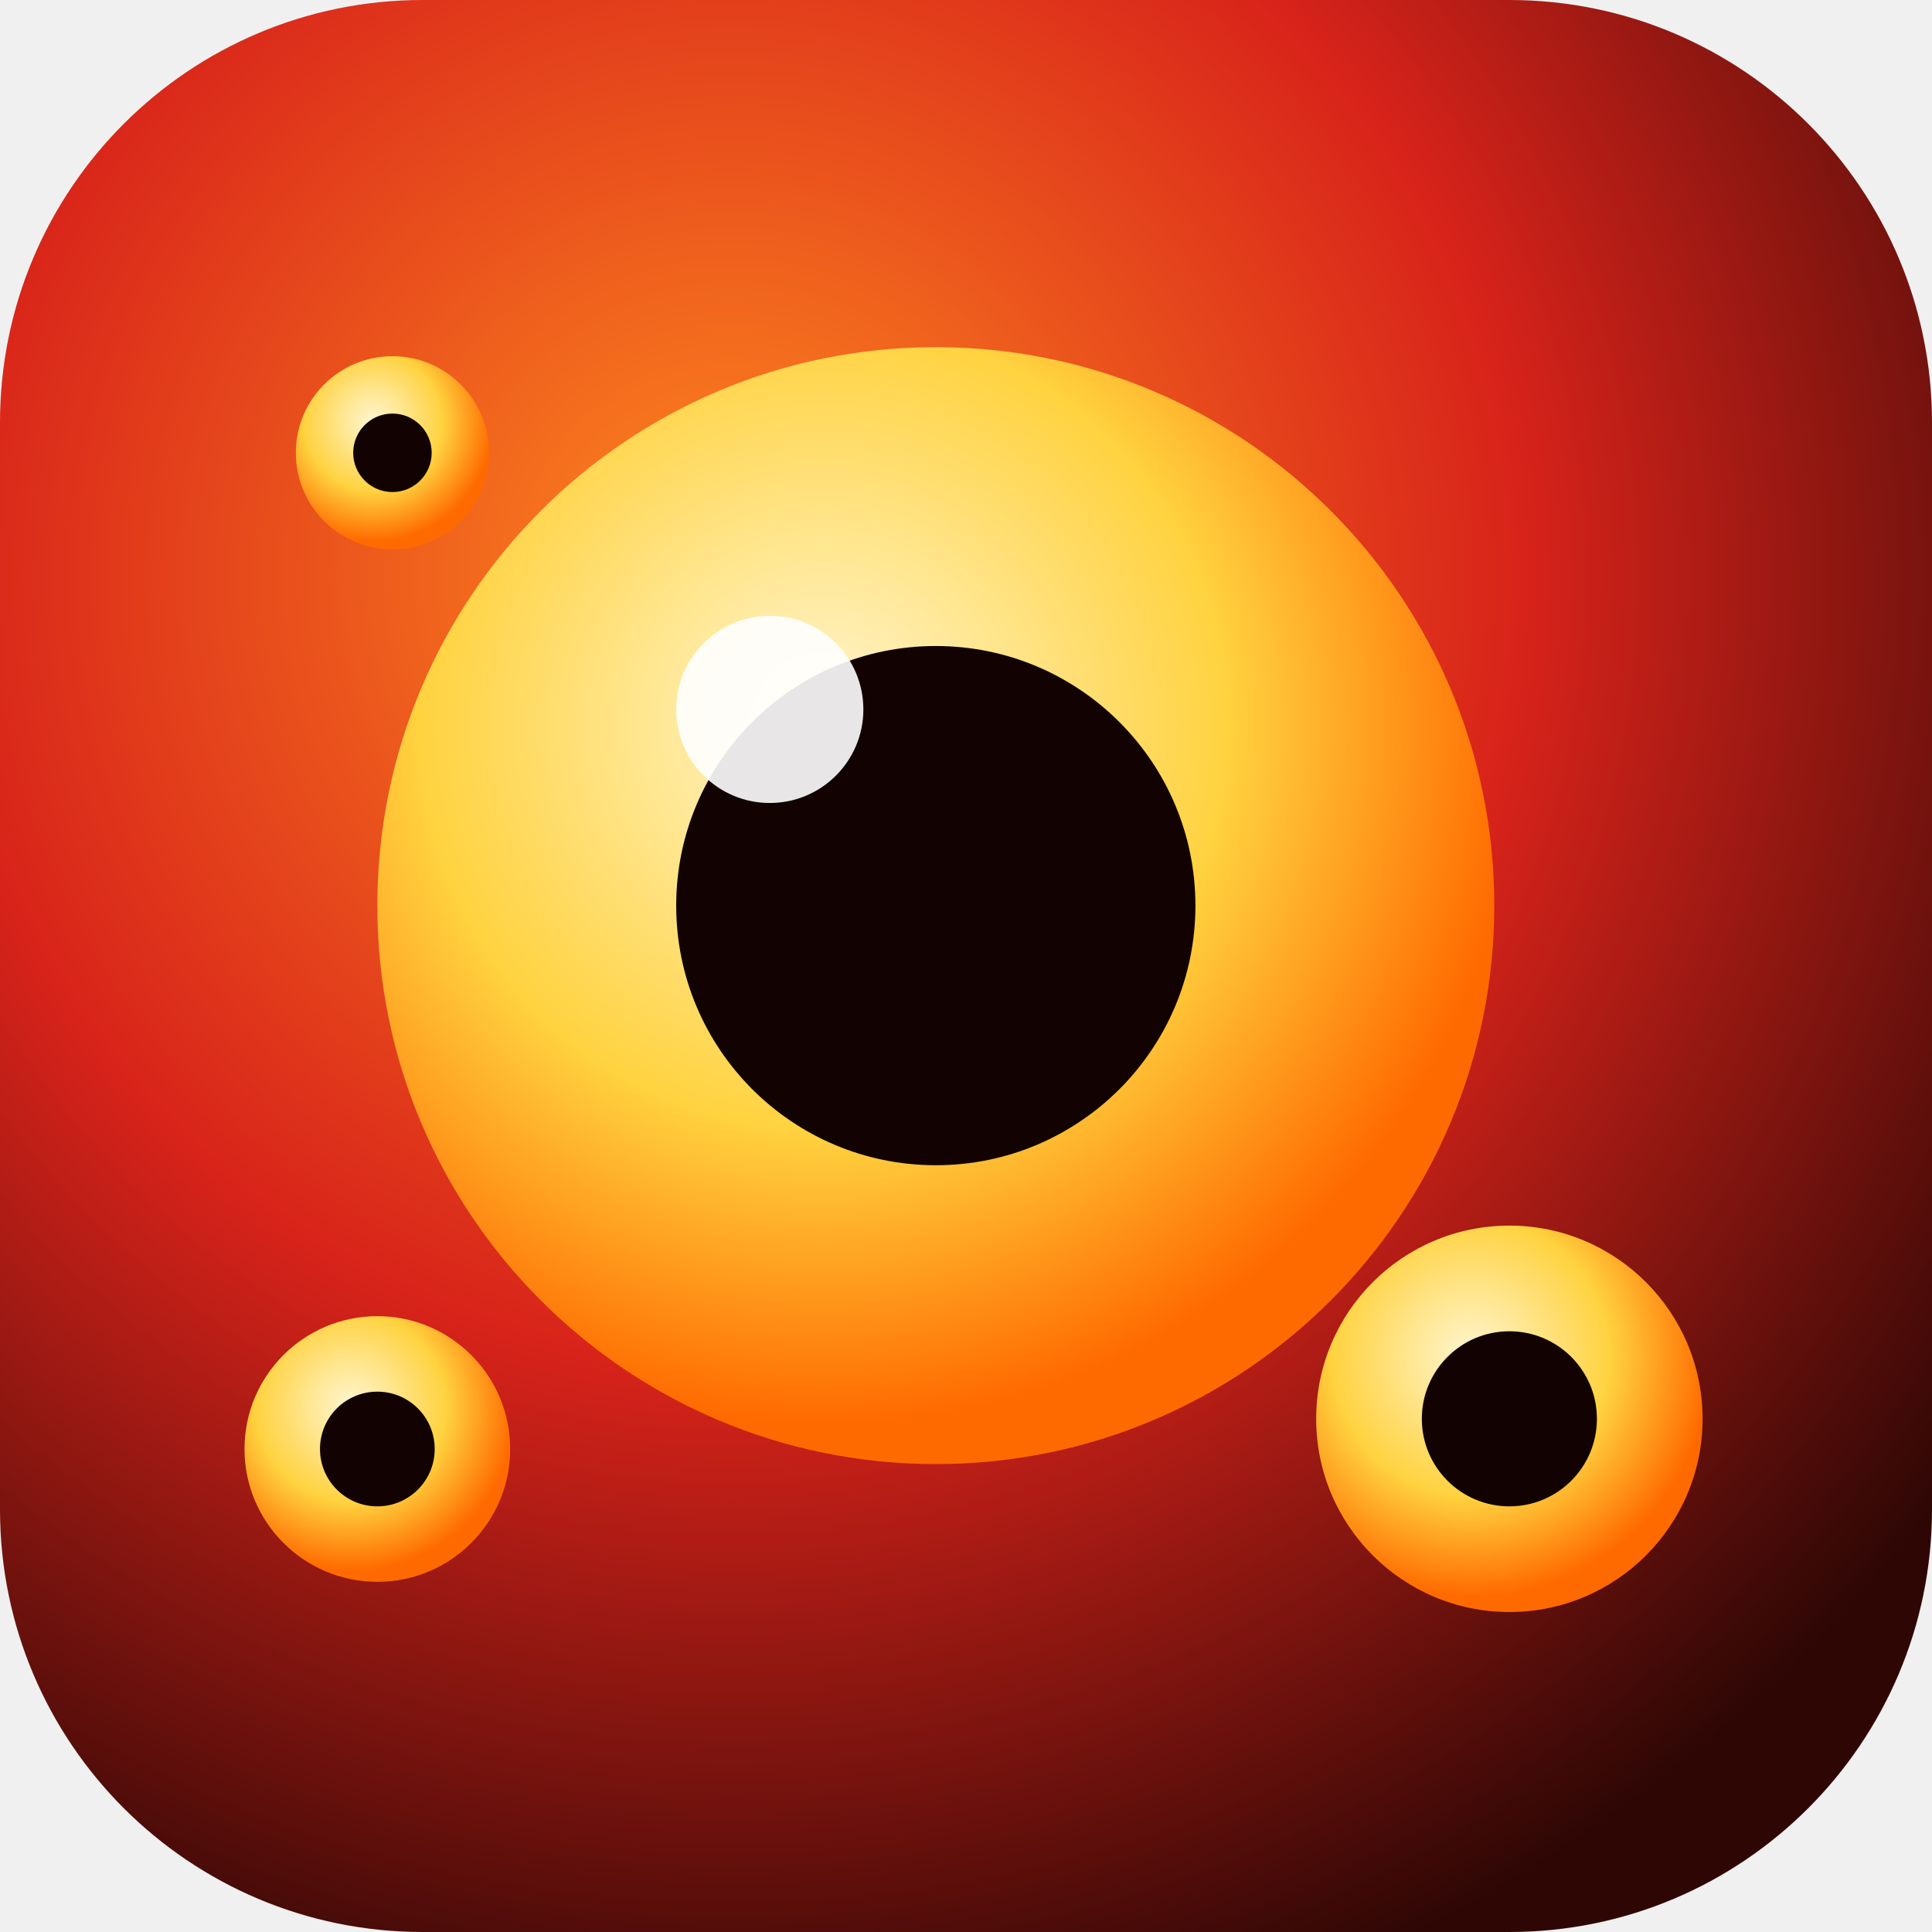
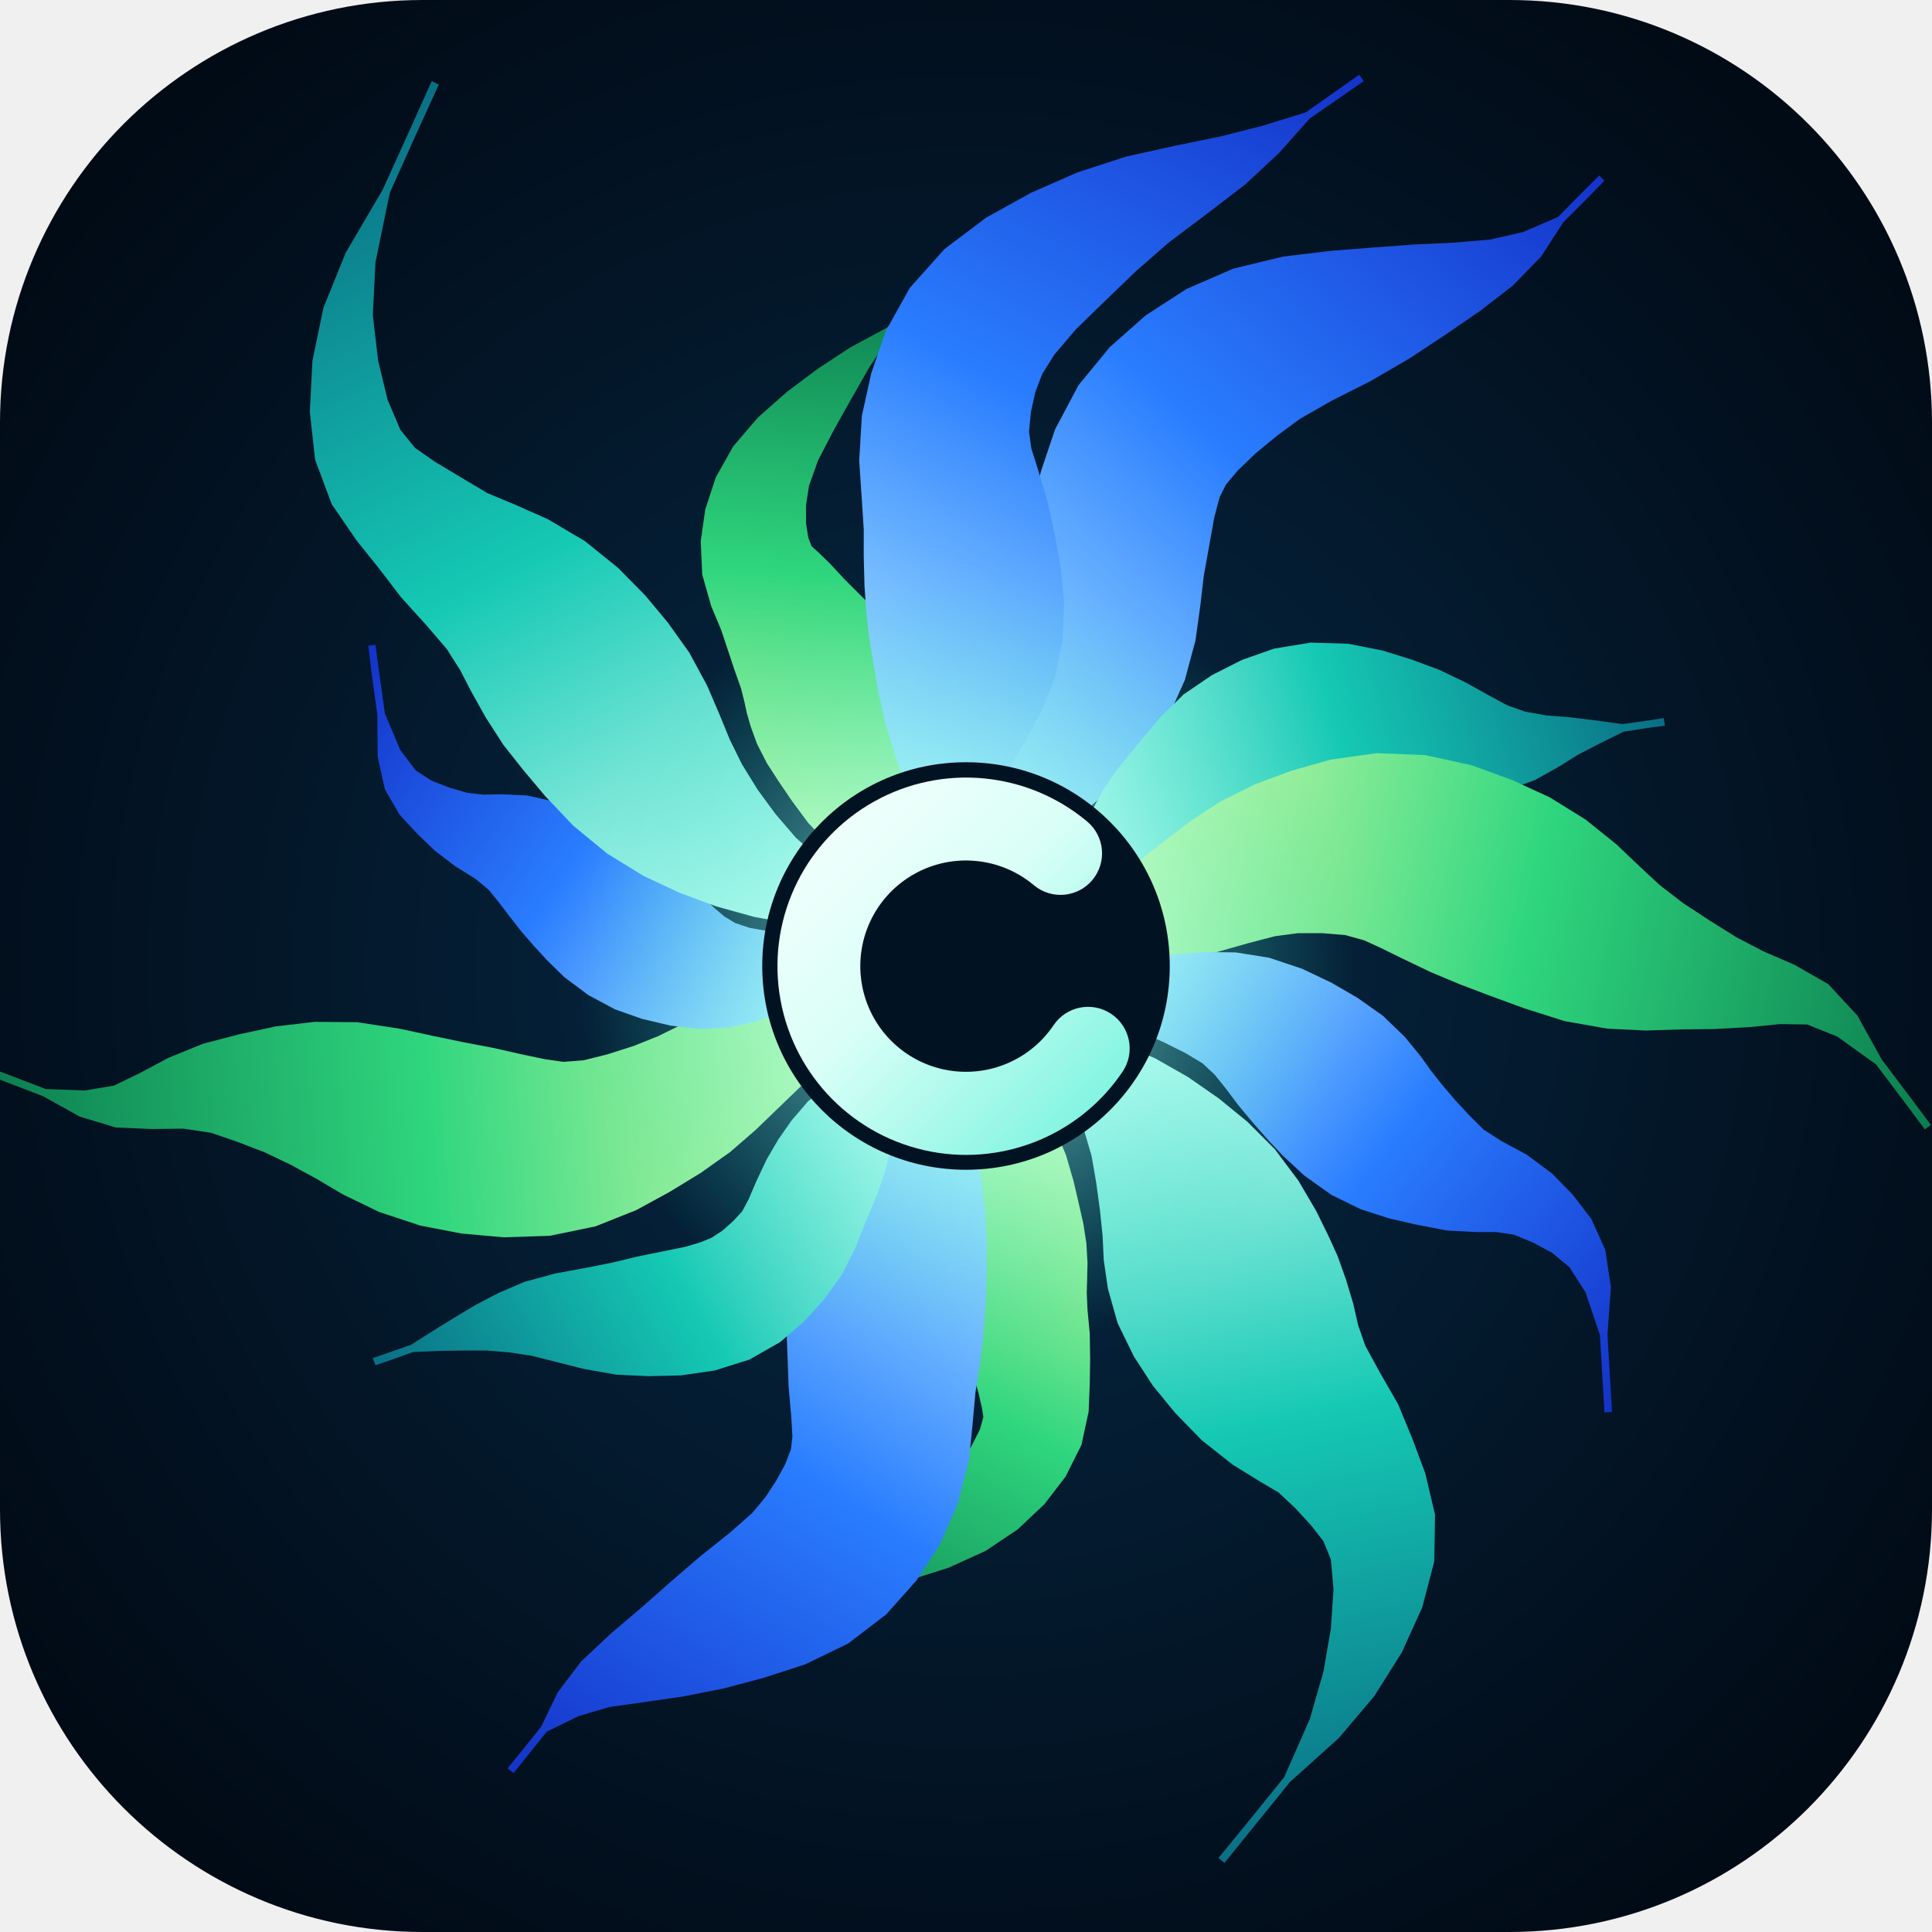
- <svg xmlns="http://www.w3.org/2000/svg" viewBox="0 0 64 64" role="img" aria-label="ChromaGlass">
+ <svg xmlns="http://www.w3.org/2000/svg" viewBox="0 0 512 512" role="img" aria-label="ChromaGlass">
  <defs>
-     <radialGradient id="ground" cx="38%" cy="30%" r="78%">
-       <stop offset="0%" stop-color="#ff8a1f" />
-       <stop offset="52%" stop-color="#d8231a" />
-       <stop offset="100%" stop-color="#2e0705" />
+     <radialGradient id="ground" cx="50%" cy="50%" r="72%">
+       <stop offset="0%" stop-color="#062a47" />
+       <stop offset="70%" stop-color="#020f1d" />
+       <stop offset="100%" stop-color="#00060d" />
    </radialGradient>
-     <radialGradient id="ring" cx="40%" cy="34%" r="62%">
-       <stop offset="0%" stop-color="#fff6d2" />
-       <stop offset="58%" stop-color="#ffd23f" />
-       <stop offset="100%" stop-color="#ff6a00" />
+     <linearGradient id="fg0" gradientUnits="userSpaceOnUse" x1="265.3" y1="227.5" x2="424.5" y2="47.2">
+       <stop offset="0" stop-color="#b8f4ff" />
+       <stop offset="0.5" stop-color="#2a7dff" />
+       <stop offset="1" stop-color="#1433c9" />
+     </linearGradient>
+     <path id="f0" d="M266.2,227.9L274.7,225.1L283.1,218.9L291.3,211.7L298.2,204.9L304.3,197.9L309.7,189.8L314,180.2L316.8,169.8L318.1,160.5L319,152.7L320.4,144.9L321.8,137.1L323.2,131.8L324.9,128.4L328.1,124.6L332.8,120.1L338.4,115.5L344.5,111L352.7,106.3L363.2,101L373.5,95L382.9,88.8L392.1,82.5L400.9,75.7L408.4,68L414.3,58.9L420.8,52.4L425.2,47.9L423.8,46.5L419.3,51L412.9,57.5L403.6,61.5L394.8,63.5L385.3,64.3L374.7,64.8L363.8,65.6L352.4,66.5L340,68L326.8,71.2L314.4,76.6L303.6,83.6L294.1,92L285.8,102.1L279.6,113.8L275.9,124.8L273.4,133.8L270.8,142.6L268.7,151.9L267.1,159.7L265.9,166.1L264.6,172.5L263.4,180L262.4,188.6L262,197.8L261.5,208.2L261.7,218.5L264.4,227Z" />
+     <linearGradient id="fg1" gradientUnits="userSpaceOnUse" x1="280.5" y1="238.6" x2="441" y2="191.3">
+       <stop offset="0" stop-color="#cffff7" />
+       <stop offset="0.5" stop-color="#15c9b4" />
+       <stop offset="1" stop-color="#0a6f86" />
+     </linearGradient>
+     <path id="f1" d="M281,239.5L287.5,241.4L295,240.8L302.8,238.8L309.7,235.7L315.6,231.8L320.5,227.8L325,223.8L329.5,219.5L333.2,215.8L335.8,213.9L338.5,213L342,212.1L345.8,211.6L349.4,211.4L353.7,211.5L360,212L367.7,212.3L375.1,212L382.5,211.6L390.7,211L399.2,209.5L406.8,206.7L412.9,203.3L418.2,200L423.8,197.1L430.3,193.9L436.7,192.9L441.2,192.3L440.9,190.3L436.4,191L430,191.9L422.7,190.9L416.1,190.1L409.8,189.6L404.2,188.6L399.4,186.9L394.4,184.2L388.5,180.9L381.4,177.5L374.1,174.8L366.4,172.4L357.3,170.6L347.3,170.3L337.6,171.9L329.1,174.9L321.2,178.9L313.7,184L307.5,190.1L303.1,195.3L299.4,199.8L295.6,204.5L292.3,209.4L289.8,214L287.4,218.8L284,224.6L280.8,231L279.9,237.8Z" />
+     <linearGradient id="fg2" gradientUnits="userSpaceOnUse" x1="285.2" y1="249" x2="510.9" y2="298.7">
+       <stop offset="0" stop-color="#dcffb0" />
+       <stop offset="0.5" stop-color="#2fd67e" />
+       <stop offset="1" stop-color="#0b7d4f" />
+     </linearGradient>
+     <path id="f2" d="M285.5,249.9L293.4,253.7L303,254.5L313.2,253.8L322.5,252.3L331,249.9L337.9,248.1L344,247.3L350.4,247.3L356.5,247.8L361.5,249.2L365.9,251.2L371.6,254L379.1,257.6L387,260.9L394.9,263.9L403.9,267.2L414.6,270.6L425.9,272.6L436.2,273.1L445.4,272.8L454.4,272.7L463.6,272.2L471.7,271.4L478.9,271.5L486.9,274.7L497.2,282.1L504.8,292.2L510.1,299.3L511.7,298.1L506.4,291L498.7,280.8L492.2,269.1L484.5,260.8L475.6,255.7L467.3,252.1L460.2,248.4L453,243.9L446,239.3L439.9,234.6L434.5,229.6L428.3,223.7L420.2,217.2L410.7,211.3L400.7,206.7L390,202.8L377.6,200.1L364.7,199.6L352.7,201.3L342.4,204.2L332.7,207.8L323.4,212.4L315.5,217.6L309.1,222.5L302.8,227.4L295.3,233.4L288.4,240.1L284.8,248Z" />
+     <linearGradient id="fg3" gradientUnits="userSpaceOnUse" x1="285.3" y1="262.6" x2="426.2" y2="374.2">
+       <stop offset="0" stop-color="#b8f4ff" />
+       <stop offset="0.5" stop-color="#2a7dff" />
+       <stop offset="1" stop-color="#1433c9" />
+     </linearGradient>
+     <path id="f3" d="M285.2,263.6L289.8,268.1L296.3,271.2L303.1,273.8L308.8,276.4L314.2,279.1L318.7,281.8L321.9,284.8L324.8,288.4L328.1,292.8L332,297.5L335.8,301.8L339.9,306.2L345.6,311.5L352.9,316.7L360.7,320.5L368.2,322.9L375.6,324.6L383.5,326.1L390.9,326.5L396.5,326.5L401.2,327.2L406.3,329.3L411.3,332L415.9,335.8L420.2,342.5L424,353.8L424.7,365.8L425.2,374.3L427.2,374.2L426.7,365.7L426,353.6L426.9,341.1L425.4,331.2L421.7,323L416.7,316.5L411.2,310.9L404.6,306L397.9,302.4L393.1,299.3L389.4,295.6L385.6,291.5L382.1,287.4L379.2,283.7L376.4,279.8L372.3,274.8L366.5,269.2L359.7,264.4L352.8,260.4L345,256.7L336.3,253.8L327.5,252.4L319.6,252.3L312.4,252.8L305.3,253.6L297.4,255.1L290.3,257.5L285.3,261.6Z" />
+     <linearGradient id="fg4" gradientUnits="userSpaceOnUse" x1="278.8" y1="275.5" x2="323.7" y2="493">
+       <stop offset="0" stop-color="#cffff7" />
+       <stop offset="0.5" stop-color="#15c9b4" />
+       <stop offset="1" stop-color="#0a6f86" />
+     </linearGradient>
+     <path id="f4" d="M278.2,276.2L279.5,284L283.5,291.9L287.3,299.6L289.3,306.4L290.5,313.4L291.5,320.7L292.2,327.5L292.5,333.9L293.6,341.5L296.2,350.7L300.5,359.5L305.5,367.2L311.4,374.4L318.5,381.7L326.6,388.1L333.7,392.5L338.8,395.5L343.2,399.6L347.5,404.3L350.7,408.4L352.7,413.3L353.4,421.2L352.7,431.6L350.7,443.1L347.1,455.6L340.3,471L330.1,483.6L322.9,492.4L324.5,493.7L331.6,484.9L341.9,472.2L354.8,460.6L364.2,449.5L371.5,437.9L376.9,426L380.1,413.8L380.3,401.4L377.7,390.4L374.3,381.3L370.5,372.1L365.5,363.4L361.8,356.6L359.9,351.1L358.6,345.4L356.7,339.1L354.5,332.9L351.9,327.2L348.8,320.9L344.1,312.9L337.8,304.5L330.6,297.3L323,291.1L314.8,285.4L306,280.4L296.3,276.4L287.3,274L279.4,274.7Z" />
+     <linearGradient id="fg5" gradientUnits="userSpaceOnUse" x1="266.4" y1="284.1" x2="190.5" y2="429.5">
+       <stop offset="0" stop-color="#dcffb0" />
+       <stop offset="0.5" stop-color="#2fd67e" />
+       <stop offset="1" stop-color="#0b7d4f" />
+     </linearGradient>
+     <path id="f5" d="M265.5,284.3L262.8,289.2L261.4,295.5L259.8,301.6L257.6,306.4L255.1,311.1L252.8,316.7L251,323L250,329.1L249.6,335.3L250.1,342.1L251.7,349.4L254.1,355.8L256.3,360.3L258,364.4L259.3,369.1L260.2,373L260.6,375.5L259.7,378.8L257.3,383.5L253.7,388.8L249.1,394.3L242.7,399.9L234.4,405.9L225.5,411.8L216.7,417.5L206.9,423.3L197.1,426.4L190.2,428.6L190.8,430.5L197.7,428.3L207.6,425.2L219.1,423.7L229.6,421.6L240.5,418.9L251.3,415.5L261.2,411L269.7,405.3L276.8,398.6L282.4,391.3L286.6,382.9L288.5,374.1L288.8,366.7L288.9,360.2L288.8,353.4L288.2,347.1L288,342.7L288.1,339L288.2,334.6L287.9,329.5L287.1,324.3L285.9,319L284.5,313L282.5,306.1L279.6,299.2L275.8,292.7L271.8,287.2L267.4,283.9Z" />
+     <linearGradient id="fg6" gradientUnits="userSpaceOnUse" x1="251.8" y1="285.7" x2="135.3" y2="469.2">
+       <stop offset="0" stop-color="#b8f4ff" />
+       <stop offset="0.5" stop-color="#2a7dff" />
+       <stop offset="1" stop-color="#1433c9" />
+     </linearGradient>
+     <path id="f6" d="M250.8,285.4L243.2,289L236.2,295.5L229.4,302.7L223.6,309L218.3,315.5L213.7,323.3L210.3,332.7L208.6,342.7L208.4,351.6L208.7,359.4L209,367.6L209.7,375.5L210,380.7L209.6,384.1L208.1,388L205.7,392.4L202.9,396.7L199.3,401L193.4,406.2L185.5,412.5L177.5,419.4L169.9,426.1L161.9,432.9L154,440.3L147.8,448.5L143.4,457.6L138.2,464.1L134.5,468.6L136.1,469.9L139.7,465.4L144.9,458.9L153.3,454.8L161.4,452.4L170.6,451.1L180.9,449.6L191.6,447.5L202.2,444.7L213.3,441.1L224.7,435.6L234.9,427.8L242.9,418.8L249.1,409.2L253.8,398.6L256.8,387L257.8,376.8L258.5,369L259.7,361.7L260.6,353.9L261.1,347.2L261.4,341.9L261.5,336.4L261.5,329.5L261.1,321.3L260.1,312.5L258.8,302.7L256.8,293.4L252.7,286Z" />
+     <linearGradient id="fg7" gradientUnits="userSpaceOnUse" x1="238.9" y1="280.7" x2="99.1" y2="360.9">
+       <stop offset="0" stop-color="#cffff7" />
+       <stop offset="0.5" stop-color="#15c9b4" />
+       <stop offset="1" stop-color="#0a6f86" />
+     </linearGradient>
+     <path id="f7" d="M238.2,280L232.2,280.5L225.8,283.3L219.5,287.3L214.1,291.9L209.8,296.9L206.3,301.9L203.2,307.2L200.5,312.9L198.4,317.8L196.7,321L194.4,323.5L191.5,326.1L188.6,328L185.7,329.2L181.7,330.4L175.8,331.6L168.9,333L162.3,334.6L155.2,336L147.1,337.5L139,339.7L132,342.7L125.9,345.9L120.4,349.2L114.9,352.6L108.9,356.4L102.9,358.5L98.8,359.9L99.5,361.8L103.6,360.4L109.5,358.3L116.5,358L122.9,357.9L129,357.9L135,358.4L140.9,359.3L147.3,360.9L154.8,362.8L163.3,364.3L171.8,364.7L180.4,364.5L189.4,363.2L198.6,360.3L206.7,355.7L213.2,350.1L218.4,344.3L223.1,337.8L226.6,330.9L228.9,325.1L230.9,320.3L232.9,315.4L234.6,310.2L235.9,305.2L237,300.1L238.8,293.8L240.3,287.3L239.7,281.3Z" />
+     <linearGradient id="fg8" gradientUnits="userSpaceOnUse" x1="227.8" y1="266.2" x2="-4.2" y2="283.4">
+       <stop offset="0" stop-color="#dcffb0" />
+       <stop offset="0.5" stop-color="#2fd67e" />
+       <stop offset="1" stop-color="#0b7d4f" />
+     </linearGradient>
+     <path id="f8" d="M227.4,265.3L219.3,262.4L209.5,262.7L199.3,264.5L189.9,267.3L181.5,271.1L174.4,274.6L167.9,277.2L161,279.4L154.6,281L149.3,281.4L144.4,280.7L138.2,279.4L130.7,277.7L122.8,276.2L115.1,274.6L105.8,272.6L94.7,270.9L83.4,270.8L73.1,272L63.4,274.1L53.8,276.6L44.7,280.3L37,284.4L30.2,287.7L22.4,289L12.1,288.6L2.7,285L-3.9,282.5L-4.6,284.4L2,286.9L11.4,290.5L21.1,295.9L30.7,298.8L40.2,299.2L48.6,299.1L55.9,300.2L62.9,302.6L70.2,305.4L77.1,308.7L83.7,312.3L91,316.6L100.5,321.2L111.4,324.8L122.3,326.9L133.5,327.9L145.7,327.5L157.8,325L168.6,320.7L177.4,315.9L185.6,310.9L193.5,305.3L200.3,299.4L206,293.9L211.6,288.5L218.5,282L225,275L228.2,267.1Z" />
+     <linearGradient id="fg9" gradientUnits="userSpaceOnUse" x1="226" y1="254.9" x2="98.5" y2="171">
+       <stop offset="0" stop-color="#b8f4ff" />
+       <stop offset="0.5" stop-color="#2a7dff" />
+       <stop offset="1" stop-color="#1433c9" />
+     </linearGradient>
+     <path id="f9" d="M225.9,254L221.2,250.6L215.2,249L209.1,247.9L203.8,246.8L198.7,245.9L194.8,244.6L192,242.9L189.3,240.6L186.2,237.7L182.9,234.5L180,231.6L176.6,228.2L171.7,224L165.7,219.9L159.6,216.8L153.4,214.4L146.8,212.4L139.6,210.8L133,210.5L128.1,210.6L123.8,210.1L119,208.7L114.4,206.9L110.2,204.2L106.1,198.8L102,189.1L100.5,178.3L99.5,170.9L97.6,171.1L98.5,178.6L100,189.4L100.1,200.6L102,209.2L105.9,215.9L110.6,221L115.3,225.5L120.7,229.6L126,232.9L129.5,235.8L132.1,239L135,242.8L138.2,246.9L141.5,250.7L145,254.5L149.6,259L155.9,263.7L163,267.5L170.1,270L177.7,271.8L185.6,272.7L193.4,272.3L200.1,270.8L205.7,268.9L211.3,266.8L217.5,264.1L222.9,260.6L226.2,255.9Z" />
+     <linearGradient id="fg10" gradientUnits="userSpaceOnUse" x1="229.2" y1="242.6" x2="115.3" y2="21.9">
+       <stop offset="0" stop-color="#cffff7" />
+       <stop offset="0.5" stop-color="#15c9b4" />
+       <stop offset="1" stop-color="#0a6f86" />
+     </linearGradient>
+     <path id="f10" d="M229.5,241.7L225.3,234.7L218.1,228.3L210.9,222L205.5,215.7L200.8,209.3L196.6,202.5L193.4,196L190.7,189.4L187.4,181.7L182.7,173L177,165L171,157.8L163.8,150.5L155,143.4L145.2,137.6L136.4,133.7L129.2,130.7L122.3,126.6L115.3,122.4L110,118.7L106.1,113.9L102.7,105.9L100.2,95.5L98.8,83.5L99.5,69.5L103.3,51.1L110.9,34.2L116.3,22.4L114.4,21.5L109.1,33.3L101.4,50.3L91.6,67L85.7,81.6L82.8,95.6L82.1,109.1L83.5,121.8L87.9,133.6L94.4,143.1L100.4,150.6L106.3,158.3L113,165.7L118.4,172L121.9,177.5L124.9,183.3L128.7,190.1L133.4,197.4L138.7,204.1L144.5,211L151.9,218.8L160.9,226.2L170.5,232.1L180.1,236.6L189.8,240.2L199.9,243L210.9,245L220.9,245.6L228.8,243.5Z" />
+     <linearGradient id="fg11" gradientUnits="userSpaceOnUse" x1="237.5" y1="232.3" x2="248.5" y2="76.5">
+       <stop offset="0" stop-color="#dcffb0" />
+       <stop offset="0.5" stop-color="#2fd67e" />
+       <stop offset="1" stop-color="#0b7d4f" />
+     </linearGradient>
+     <path id="f11" d="M238.4,231.8L239.6,226.3L239.2,220L239,213.9L239.9,209L241.2,204.1L242.2,198.4L242.6,192.4L242.5,186.7L241.6,180.7L239.5,173.8L235.8,166.8L231.4,161.1L227.4,157.1L223.7,153.4L219.9,149.3L216.8,146.3L215.1,144.8L214.2,142.5L213.6,138.6L213.6,133.9L214.4,128.7L216.8,122L220.9,114.1L225.6,105.7L230.4,97.3L236.4,88.3L243.9,81.8L249.2,77.3L247.9,75.8L242.6,80.3L235.1,86.8L225.3,92.1L216.9,97.6L208.6,103.8L200.8,110.7L194.3,118.3L189.7,126.5L186.9,135L185.7,143.4L186.1,152.3L188.5,160.7L191.1,166.9L192.8,172L194.6,177.4L196.4,182.5L197.3,186.1L197.9,188.9L198.9,192.4L200.6,197.1L203.2,202.2L206.3,207L209.9,212.3L214.2,218.1L219.5,223.6L225.4,228.3L231.1,231.7L236.7,232.9Z" />
+     <linearGradient id="fg12" gradientUnits="userSpaceOnUse" x1="251.9" y1="226.3" x2="360.8" y2="20.7">
+       <stop offset="0" stop-color="#b8f4ff" />
+       <stop offset="0.5" stop-color="#2a7dff" />
+       <stop offset="1" stop-color="#1433c9" />
+     </linearGradient>
+     <path id="f12" d="M252.9,226.3L258.8,220.4L263.6,211.8L268,202.8L272.2,195.4L276.2,188.1L279.6,179.5L281.6,169.6L282,159.5L281.1,150.4L279.6,141.9L277.6,132.9L275.1,124.5L273.3,118.8L272.7,114.4L273.2,109.2L274.4,103.8L276.2,99.1L279.4,94L285.1,87.3L292.9,79.7L301,71.9L309.7,64.3L319.8,56.7L330.1,48.8L339,40.5L347.1,31.4L355.5,25.6L361.4,21.5L360.2,19.8L354.4,23.9L346,29.8L334.7,33.3L323.7,36.1L311.5,38.6L298.4,41.5L285.5,45.7L273.2,51.1L261.3,57.7L250.3,66L241.1,76.3L234.7,87.8L230.9,98.9L228.4,110.2L227.7,122.1L228.4,132.5L228.9,140.3L228.9,147.5L229.1,155.3L229.6,162.4L230.3,168.6L231.3,174.9L232.6,182.6L234.6,191.6L237.5,201.1L241.2,211L245.4,220L250.9,226.2Z" />
+     <radialGradient id="hhot">
+       <stop offset="0%" stop-color="#f6fffd" stop-opacity="0.95" />
+       <stop offset="28%" stop-color="#a8fff0" stop-opacity="0.55" />
+       <stop offset="100%" stop-color="#1de0c0" stop-opacity="0" />
    </radialGradient>
+     <linearGradient id="hc" gradientUnits="userSpaceOnUse" x1="200" y1="200" x2="310" y2="310">
+       <stop offset="0" stop-color="#ffffff" />
+       <stop offset="0.45" stop-color="#d9fff7" />
+       <stop offset="1" stop-color="#5ef0d8" />
+     </linearGradient>
+     <clipPath id="clip">
+       <rect width="512" height="512" rx="112" />
+     </clipPath>
  </defs>
-   <rect width="64" height="64" rx="14" fill="url(#ground)" />
-   <circle cx="31" cy="30" r="18.5" fill="url(#ring)" />
-   <circle cx="31" cy="30" r="8.6" fill="#120302" />
-   <circle cx="25.5" cy="23.5" r="3.1" fill="#ffffff" opacity="0.9" />
-   <circle cx="50" cy="47" r="6.4" fill="url(#ring)" />
-   <circle cx="50" cy="47" r="2.9" fill="#120302" />
-   <circle cx="12.5" cy="48" r="4.4" fill="url(#ring)" />
-   <circle cx="12.5" cy="48" r="1.9" fill="#120302" />
-   <circle cx="13" cy="15" r="3.2" fill="url(#ring)" />
-   <circle cx="13" cy="15" r="1.3" fill="#120302" />
+   <g clip-path="url(#clip)">
+     <rect width="512" height="512" fill="url(#ground)" />
+     <use href="#f0" fill="url(#fg0)" />
+     <use href="#f1" fill="url(#fg1)" />
+     <use href="#f2" fill="url(#fg2)" />
+     <use href="#f3" fill="url(#fg3)" />
+     <use href="#f4" fill="url(#fg4)" />
+     <use href="#f5" fill="url(#fg5)" />
+     <use href="#f6" fill="url(#fg6)" />
+     <use href="#f7" fill="url(#fg7)" />
+     <use href="#f8" fill="url(#fg8)" />
+     <use href="#f9" fill="url(#fg9)" />
+     <use href="#f10" fill="url(#fg10)" />
+     <use href="#f11" fill="url(#fg11)" />
+     <use href="#f12" fill="url(#fg12)" />
+     <circle cx="256" cy="256" r="104" fill="url(#hhot)" />
+     <circle cx="256" cy="256" r="54" fill="#011322" />
+     <path d="M297.5,284A50,50 0 1 1 288.1,217.7A11,11 0 0 1 274,234.6A28,28 0 1 0 279.2,271.7A11,11 0 0 1 297.5,284Z" fill="url(#hc)" />
+   </g>
</svg>
